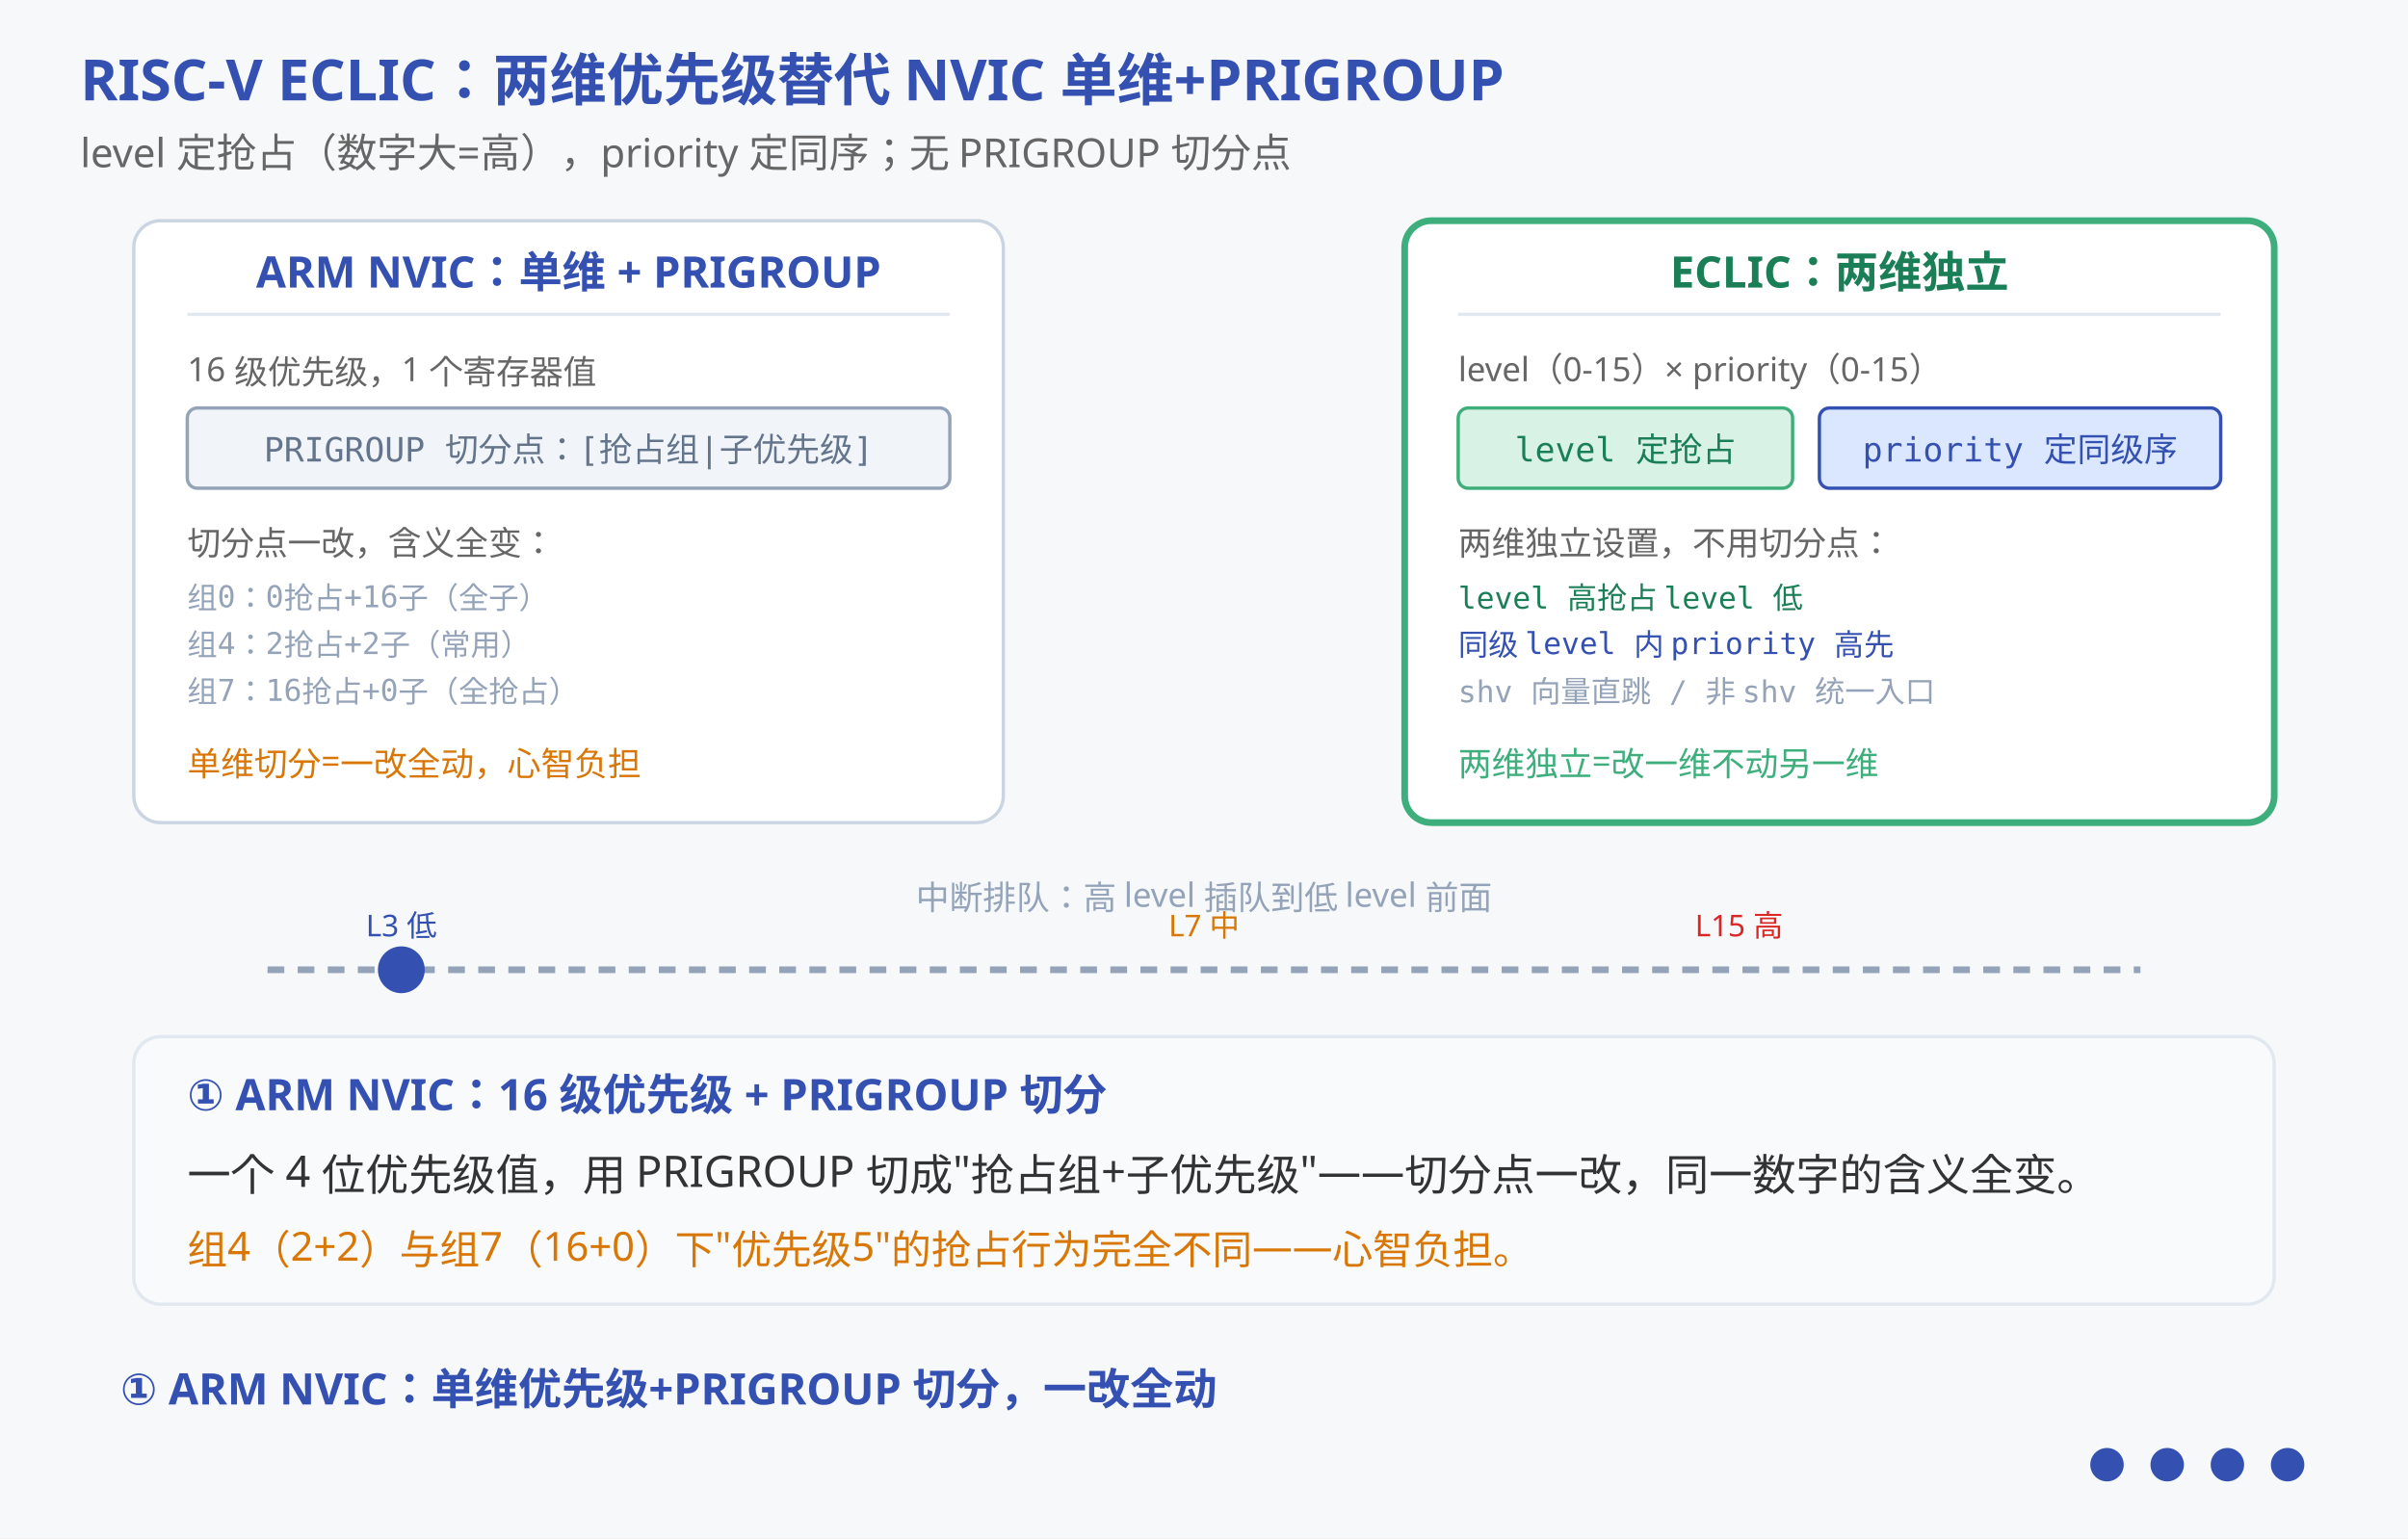
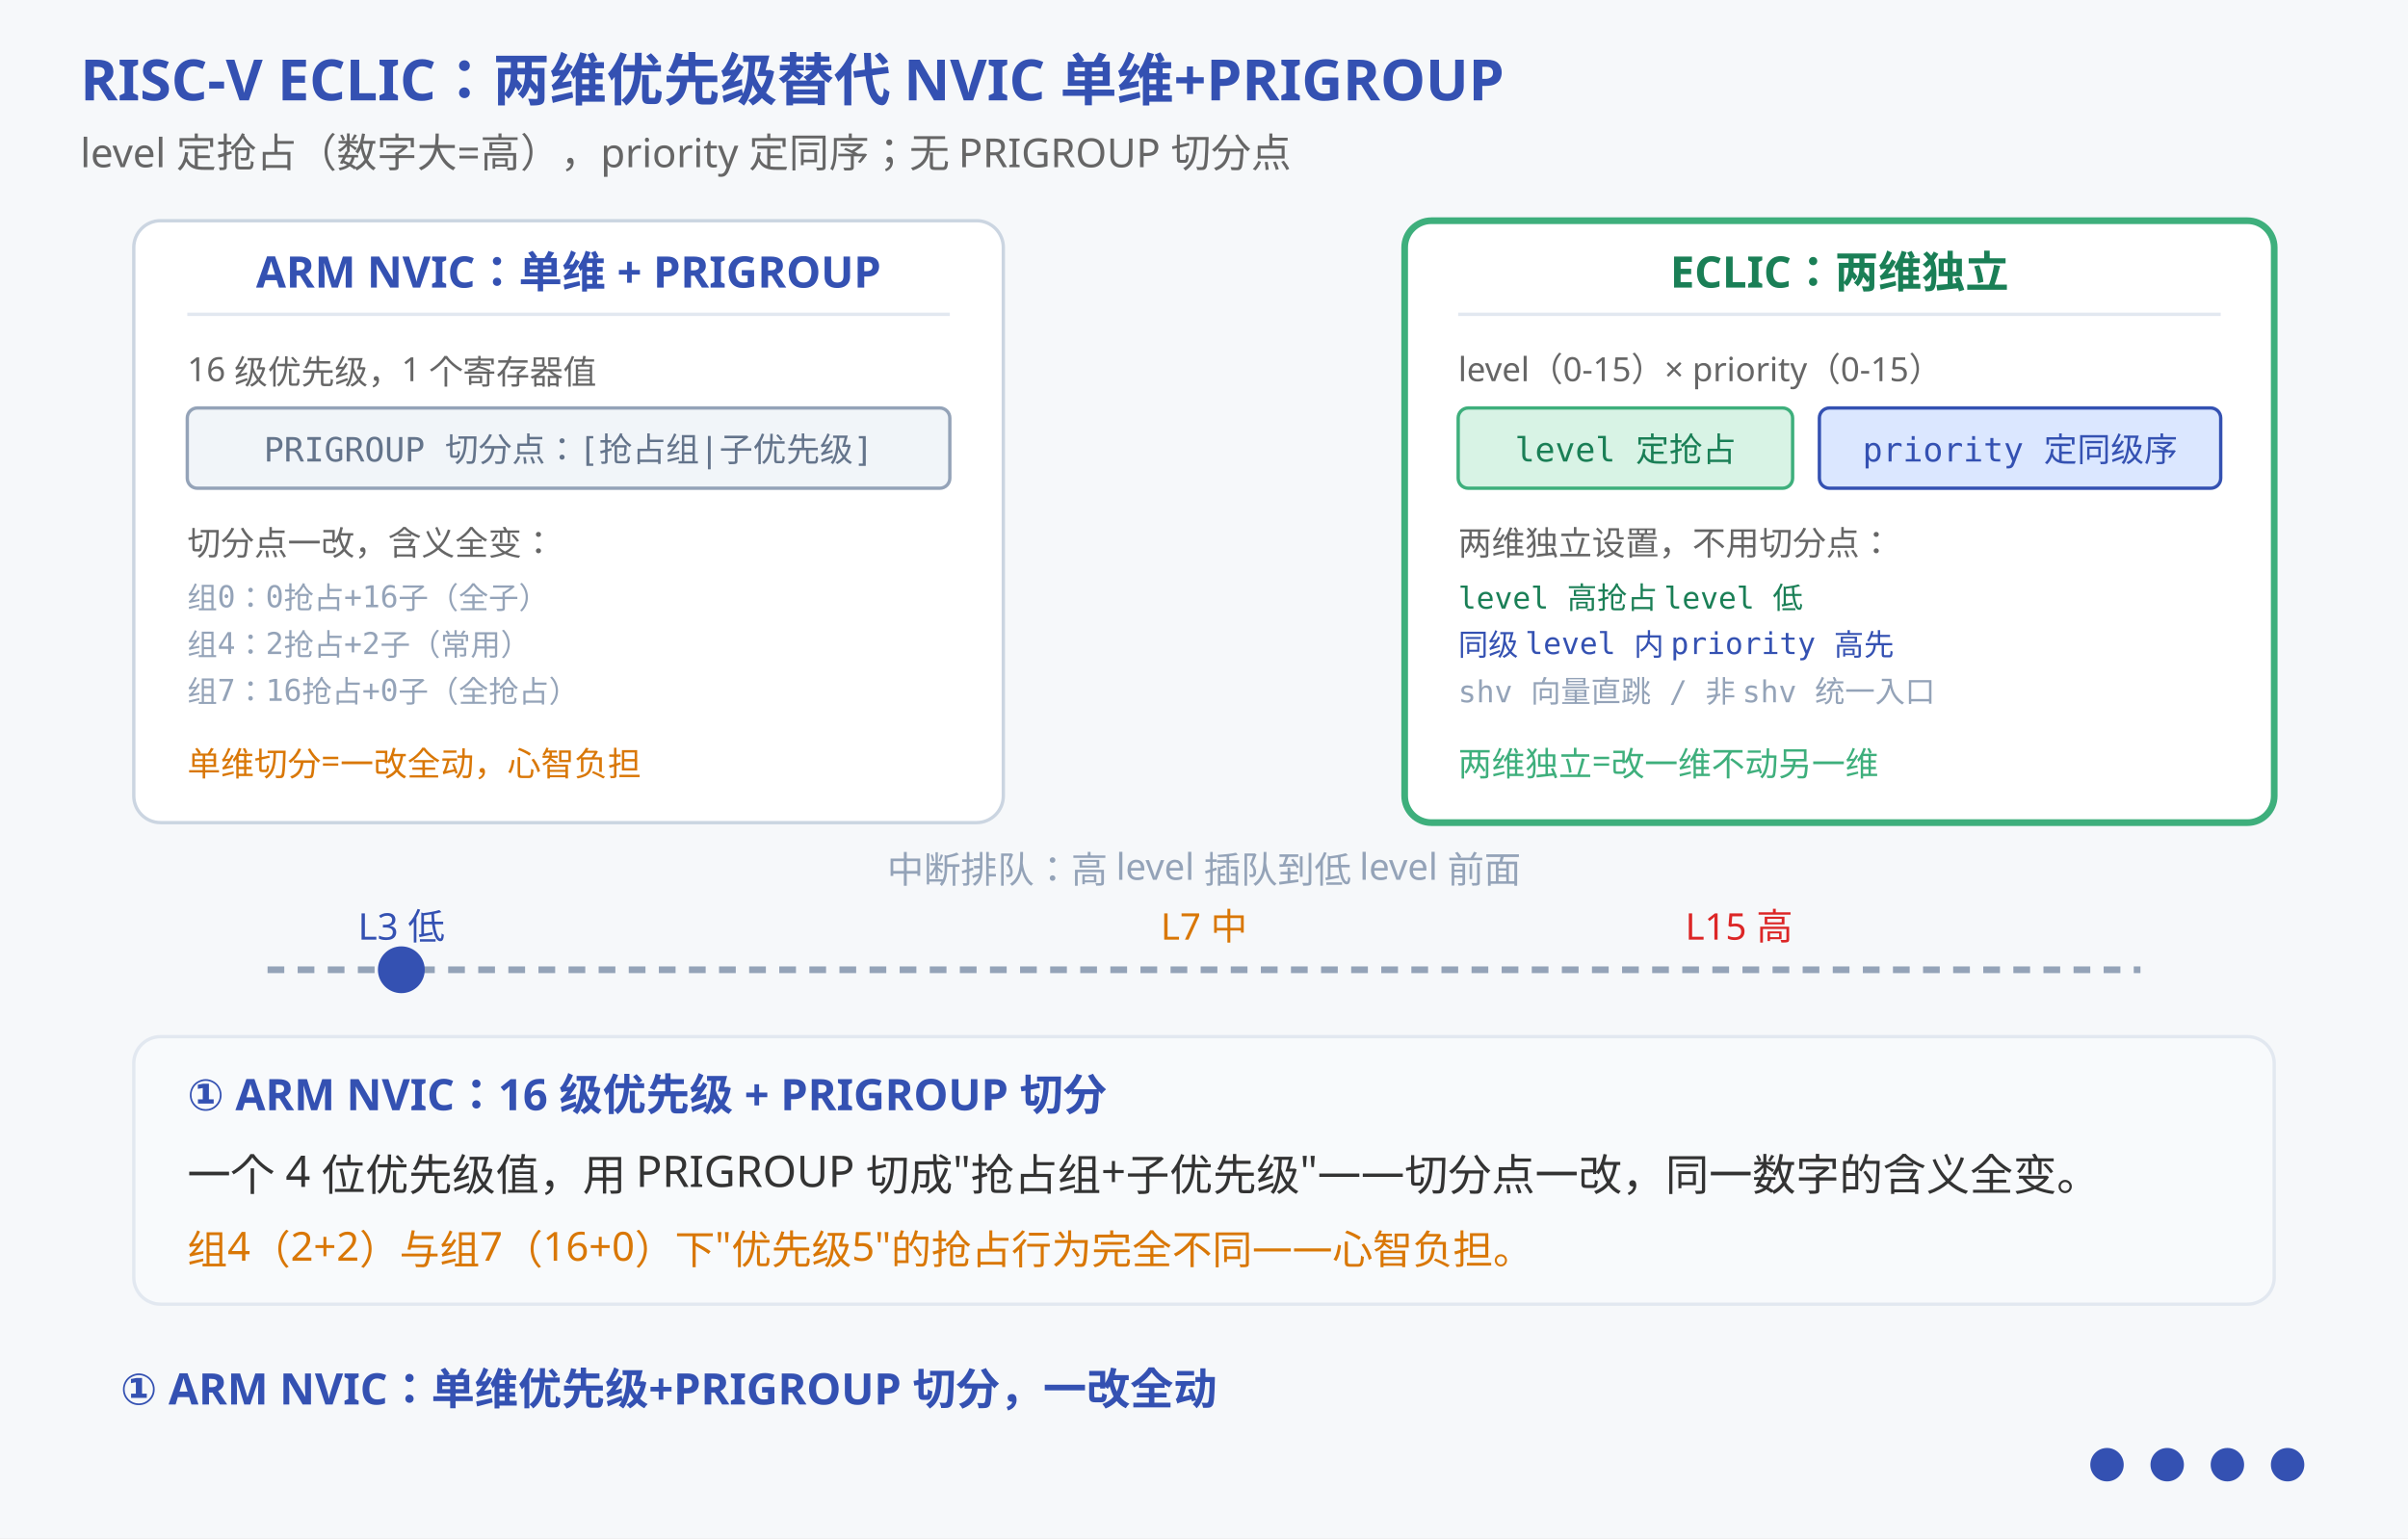
<svg xmlns="http://www.w3.org/2000/svg" viewBox="0 0 720 460" font-family="'Segoe UI','Microsoft YaHei',sans-serif">
  <rect width="720" height="460" fill="#f6f8fa" />
  <text x="24" y="30" font-size="17" font-weight="bold" fill="#3451b2">RISC-V ECLIC：两维优先级替代 NVIC 单维+PRIGROUP</text>
  <text x="24" y="50" font-size="12" fill="#666">level 定抢占（数字大=高），priority 定同序；无 PRIGROUP 切分点</text>
  <rect x="40" y="66" width="260" height="180" rx="8" fill="#ffffff" stroke="#cbd5e1" />
  <text x="170" y="86" font-size="13" font-weight="bold" fill="#3451b2" text-anchor="middle">ARM NVIC：单维 + PRIGROUP</text>
  <line x1="56" y1="94" x2="284" y2="94" stroke="#e2e8f0" />
  <text x="56" y="114" font-size="10" fill="#666">16 级优先级，1 个寄存器值</text>
  <rect x="56" y="122" width="228" height="24" rx="3" fill="#f1f5f9" stroke="#94a3b8" />
  <text x="170" y="138" font-size="10" font-family="Consolas,monospace" fill="#64748b" text-anchor="middle">PRIGROUP 切分点：[抢占组|子优先级]</text>
  <text x="56" y="166" font-size="10" fill="#666">切分点一改，含义全变：</text>
  <text x="56" y="182" font-size="9" font-family="Consolas,monospace" fill="#94a3b8">组0：0抢占+16子（全子）</text>
  <text x="56" y="196" font-size="9" font-family="Consolas,monospace" fill="#94a3b8">组4：2抢占+2子（常用）</text>
  <text x="56" y="210" font-size="9" font-family="Consolas,monospace" fill="#94a3b8">组7：16抢占+0子（全抢占）</text>
  <text x="56" y="232" font-size="10" fill="#d97706">单维切分=一改全动，心智负担</text>
  <rect x="420" y="66" width="260" height="180" rx="8" fill="#ffffff" stroke="#3eaf7c" stroke-width="2" />
  <text x="550" y="86" font-size="13" font-weight="bold" fill="#1a7f56" text-anchor="middle">ECLIC：两维独立</text>
  <line x1="436" y1="94" x2="664" y2="94" stroke="#e2e8f0" />
  <text x="436" y="114" font-size="10" fill="#666">level（0-15）× priority（0-15）</text>
  <rect x="436" y="122" width="100" height="24" rx="3" fill="#d8f3e5" stroke="#3eaf7c" />
  <text x="486" y="138" font-size="10" font-family="Consolas,monospace" fill="#1a7f56" text-anchor="middle">level 定抢占</text>
  <rect x="544" y="122" width="120" height="24" rx="3" fill="#dbe7ff" stroke="#3451b2" />
  <text x="604" y="138" font-size="10" font-family="Consolas,monospace" fill="#3451b2" text-anchor="middle">priority 定同级序</text>
  <text x="436" y="166" font-size="10" fill="#666">两维独立设置，不用切分点：</text>
  <text x="436" y="182" font-size="9" font-family="Consolas,monospace" fill="#1a7f56">level 高抢占 level 低</text>
  <text x="436" y="196" font-size="9" font-family="Consolas,monospace" fill="#3451b2">同级 level 内 priority 高先</text>
  <text x="436" y="210" font-size="9" font-family="Consolas,monospace" fill="#94a3b8">shv 向量直跳 / 非 shv 统一入口</text>
  <text x="436" y="232" font-size="10" fill="#3eaf7c">两维独立=改一维不动另一维</text>
-   <text x="360" y="272" font-size="10" fill="#94a3b8" text-anchor="middle">中断排队：高 level 插队到低 level 前面</text>
+   <text x="360" y="264" font-size="11" fill="#94a3b8" text-anchor="middle">中断排队：高 level 插队到低 level 前面</text>
  <line x1="80" y1="290" x2="640" y2="290" stroke="#94a3b8" stroke-width="2" stroke-dasharray="5 4" />
  <circle cx="120" cy="290" r="7" fill="#3451b2">
    <animate attributeName="cx" values="120;520;520;120" keyTimes="0;0.86;0.93;1" dur="4s" repeatCount="indefinite" />
  </circle>
-   <text x="120" y="280" font-size="9" fill="#3451b2" text-anchor="middle">L3 低</text>
-   <text x="360" y="280" font-size="9" fill="#d97706" text-anchor="middle">L7 中</text>
-   <text x="520" y="280" font-size="9" fill="#dc2626" text-anchor="middle">L15 高</text>
+   <text x="120" y="281" font-size="11" fill="#3451b2" text-anchor="middle">L3 低</text>
+   <text x="360" y="281" font-size="11" fill="#d97706" text-anchor="middle">L7 中</text>
+   <text x="520" y="281" font-size="11" fill="#dc2626" text-anchor="middle">L15 高</text>
  <g opacity="1">
    <animate attributeName="opacity" calcMode="discrete" values="1;0;0;0;0" keyTimes="0;0.25;0.5;0.75;1" dur="12s" repeatCount="indefinite" />
    <rect x="40" y="310" width="640" height="80" rx="8" fill="#f8fafc" stroke="#e2e8f0" />
    <text x="56" y="332" font-size="13" font-weight="bold" fill="#3451b2">① ARM NVIC：16 级优先级 + PRIGROUP 切分</text>
    <text x="56" y="356" font-size="13" fill="#333">一个 4 位优先级值，用 PRIGROUP 切成"抢占组+子优先级"——切分点一改，同一数字的含义全变。</text>
    <text x="56" y="378" font-size="12" fill="#d97706">组4（2+2）与组7（16+0）下"优先级5"的抢占行为完全不同——心智负担。</text>
  </g>
  <g opacity="0">
    <animate attributeName="opacity" calcMode="discrete" values="0;1;0;0;0" keyTimes="0;0.25;0.5;0.75;1" dur="12s" repeatCount="indefinite" />
    <rect x="40" y="310" width="640" height="80" rx="8" fill="#f8fafc" stroke="#e2e8f0" />
    <text x="56" y="332" font-size="13" font-weight="bold" fill="#1a7f56">② ECLIC：level + priority 两维独立</text>
    <text x="56" y="356" font-size="13" fill="#333">level（0-15）定抢占，priority（0-15）定同级排序——两维各设各的，不用切分点。</text>
    <text x="56" y="378" font-size="12" fill="#3eaf7c">改 level 不动 priority，改 priority 不动 level——比 PRIGROUP 切分清晰一档。</text>
  </g>
  <g opacity="0">
    <animate attributeName="opacity" calcMode="discrete" values="0;0;1;0;0" keyTimes="0;0.25;0.5;0.75;1" dur="12s" repeatCount="indefinite" />
    <rect x="40" y="310" width="640" height="80" rx="8" fill="#f8fafc" stroke="#e2e8f0" />
    <text x="56" y="332" font-size="13" font-weight="bold" fill="#d97706">③ 排队规则：level 高先，同级 priority 高先</text>
    <text x="56" y="356" font-size="13" fill="#333">中断到达时按 level 排队，level 高的插队到 level 低的前面；同级 level 内按 priority 排序。</text>
    <text x="56" y="378" font-size="12" fill="#d97706">数字大=高（与 NVIC 同向），0=最低——别套 FreeRTOS 反向。</text>
  </g>
  <g opacity="0">
    <animate attributeName="opacity" calcMode="discrete" values="0;0;0;1;0" keyTimes="0;0.25;0.5;0.75;1" dur="12s" repeatCount="indefinite" />
    <rect x="40" y="310" width="640" height="80" rx="8" fill="#f8fafc" stroke="#e2e8f0" />
    <text x="56" y="332" font-size="13" font-weight="bold" fill="#3451b2">④ shv 向量直跳：像 ARM 向量模式</text>
    <text x="56" y="356" font-size="13" fill="#333">shv（Selective Hardware Vector）模式：中断直接向量跳到 handler 入口，像 ARM 的向量模式。</text>
    <text x="56" y="378" font-size="12" fill="#3eaf7c">非 shv 模式统一进一个入口再分发；向量表基址在 mtvec 寄存器，无 SCB-&gt;VTOR。</text>
  </g>
  <g font-size="13" font-weight="bold" fill="#3451b2">
    <g opacity="1">
      <animate attributeName="opacity" calcMode="discrete" values="1;0;0;0;1" keyTimes="0;0.25;0.5;0.75;1" dur="12s" repeatCount="indefinite" />
      <text x="36" y="420">① ARM NVIC：单维优先级+PRIGROUP 切分，一改全动</text>
    </g>
    <g opacity="0">
      <animate attributeName="opacity" calcMode="discrete" values="0;1;0;0;0" keyTimes="0;0.25;0.5;0.75;1" dur="12s" repeatCount="indefinite" />
      <text x="36" y="420">② ECLIC：level+priority 两维独立，不用切分点</text>
    </g>
    <g opacity="0">
      <animate attributeName="opacity" calcMode="discrete" values="0;0;1;0;0" keyTimes="0;0.25;0.5;0.75;1" dur="12s" repeatCount="indefinite" />
      <text x="36" y="420">③ level 定抢占 priority 定序，数字大=高与 NVIC 同向</text>
    </g>
    <g opacity="0">
      <animate attributeName="opacity" calcMode="discrete" values="0;0;0;1;0" keyTimes="0;0.25;0.5;0.75;1" dur="12s" repeatCount="indefinite" />
      <text x="36" y="420">④ shv 向量直跳像 ARM 向量模式，无 VTOR 用 mtvec</text>
    </g>
  </g>
  <g transform="translate(630,438)" fill="#3451b2">
    <circle cx="0" cy="0" r="5">
      <animate attributeName="opacity" calcMode="discrete" values="1;0.2;0.2;0.2;0.2" keyTimes="0;0.25;0.5;0.75;1" dur="12s" repeatCount="indefinite" />
    </circle>
    <circle cx="18" cy="0" r="5">
      <animate attributeName="opacity" calcMode="discrete" values="0.2;1;0.2;0.2;0.2" keyTimes="0;0.25;0.5;0.75;1" dur="12s" repeatCount="indefinite" />
    </circle>
    <circle cx="36" cy="0" r="5">
      <animate attributeName="opacity" calcMode="discrete" values="0.2;0.2;1;0.2;0.2" keyTimes="0;0.25;0.5;0.75;1" dur="12s" repeatCount="indefinite" />
    </circle>
    <circle cx="54" cy="0" r="5">
      <animate attributeName="opacity" calcMode="discrete" values="0.2;0.2;0.2;1;0.2" keyTimes="0;0.25;0.5;0.75;1" dur="12s" repeatCount="indefinite" />
    </circle>
  </g>
</svg>
